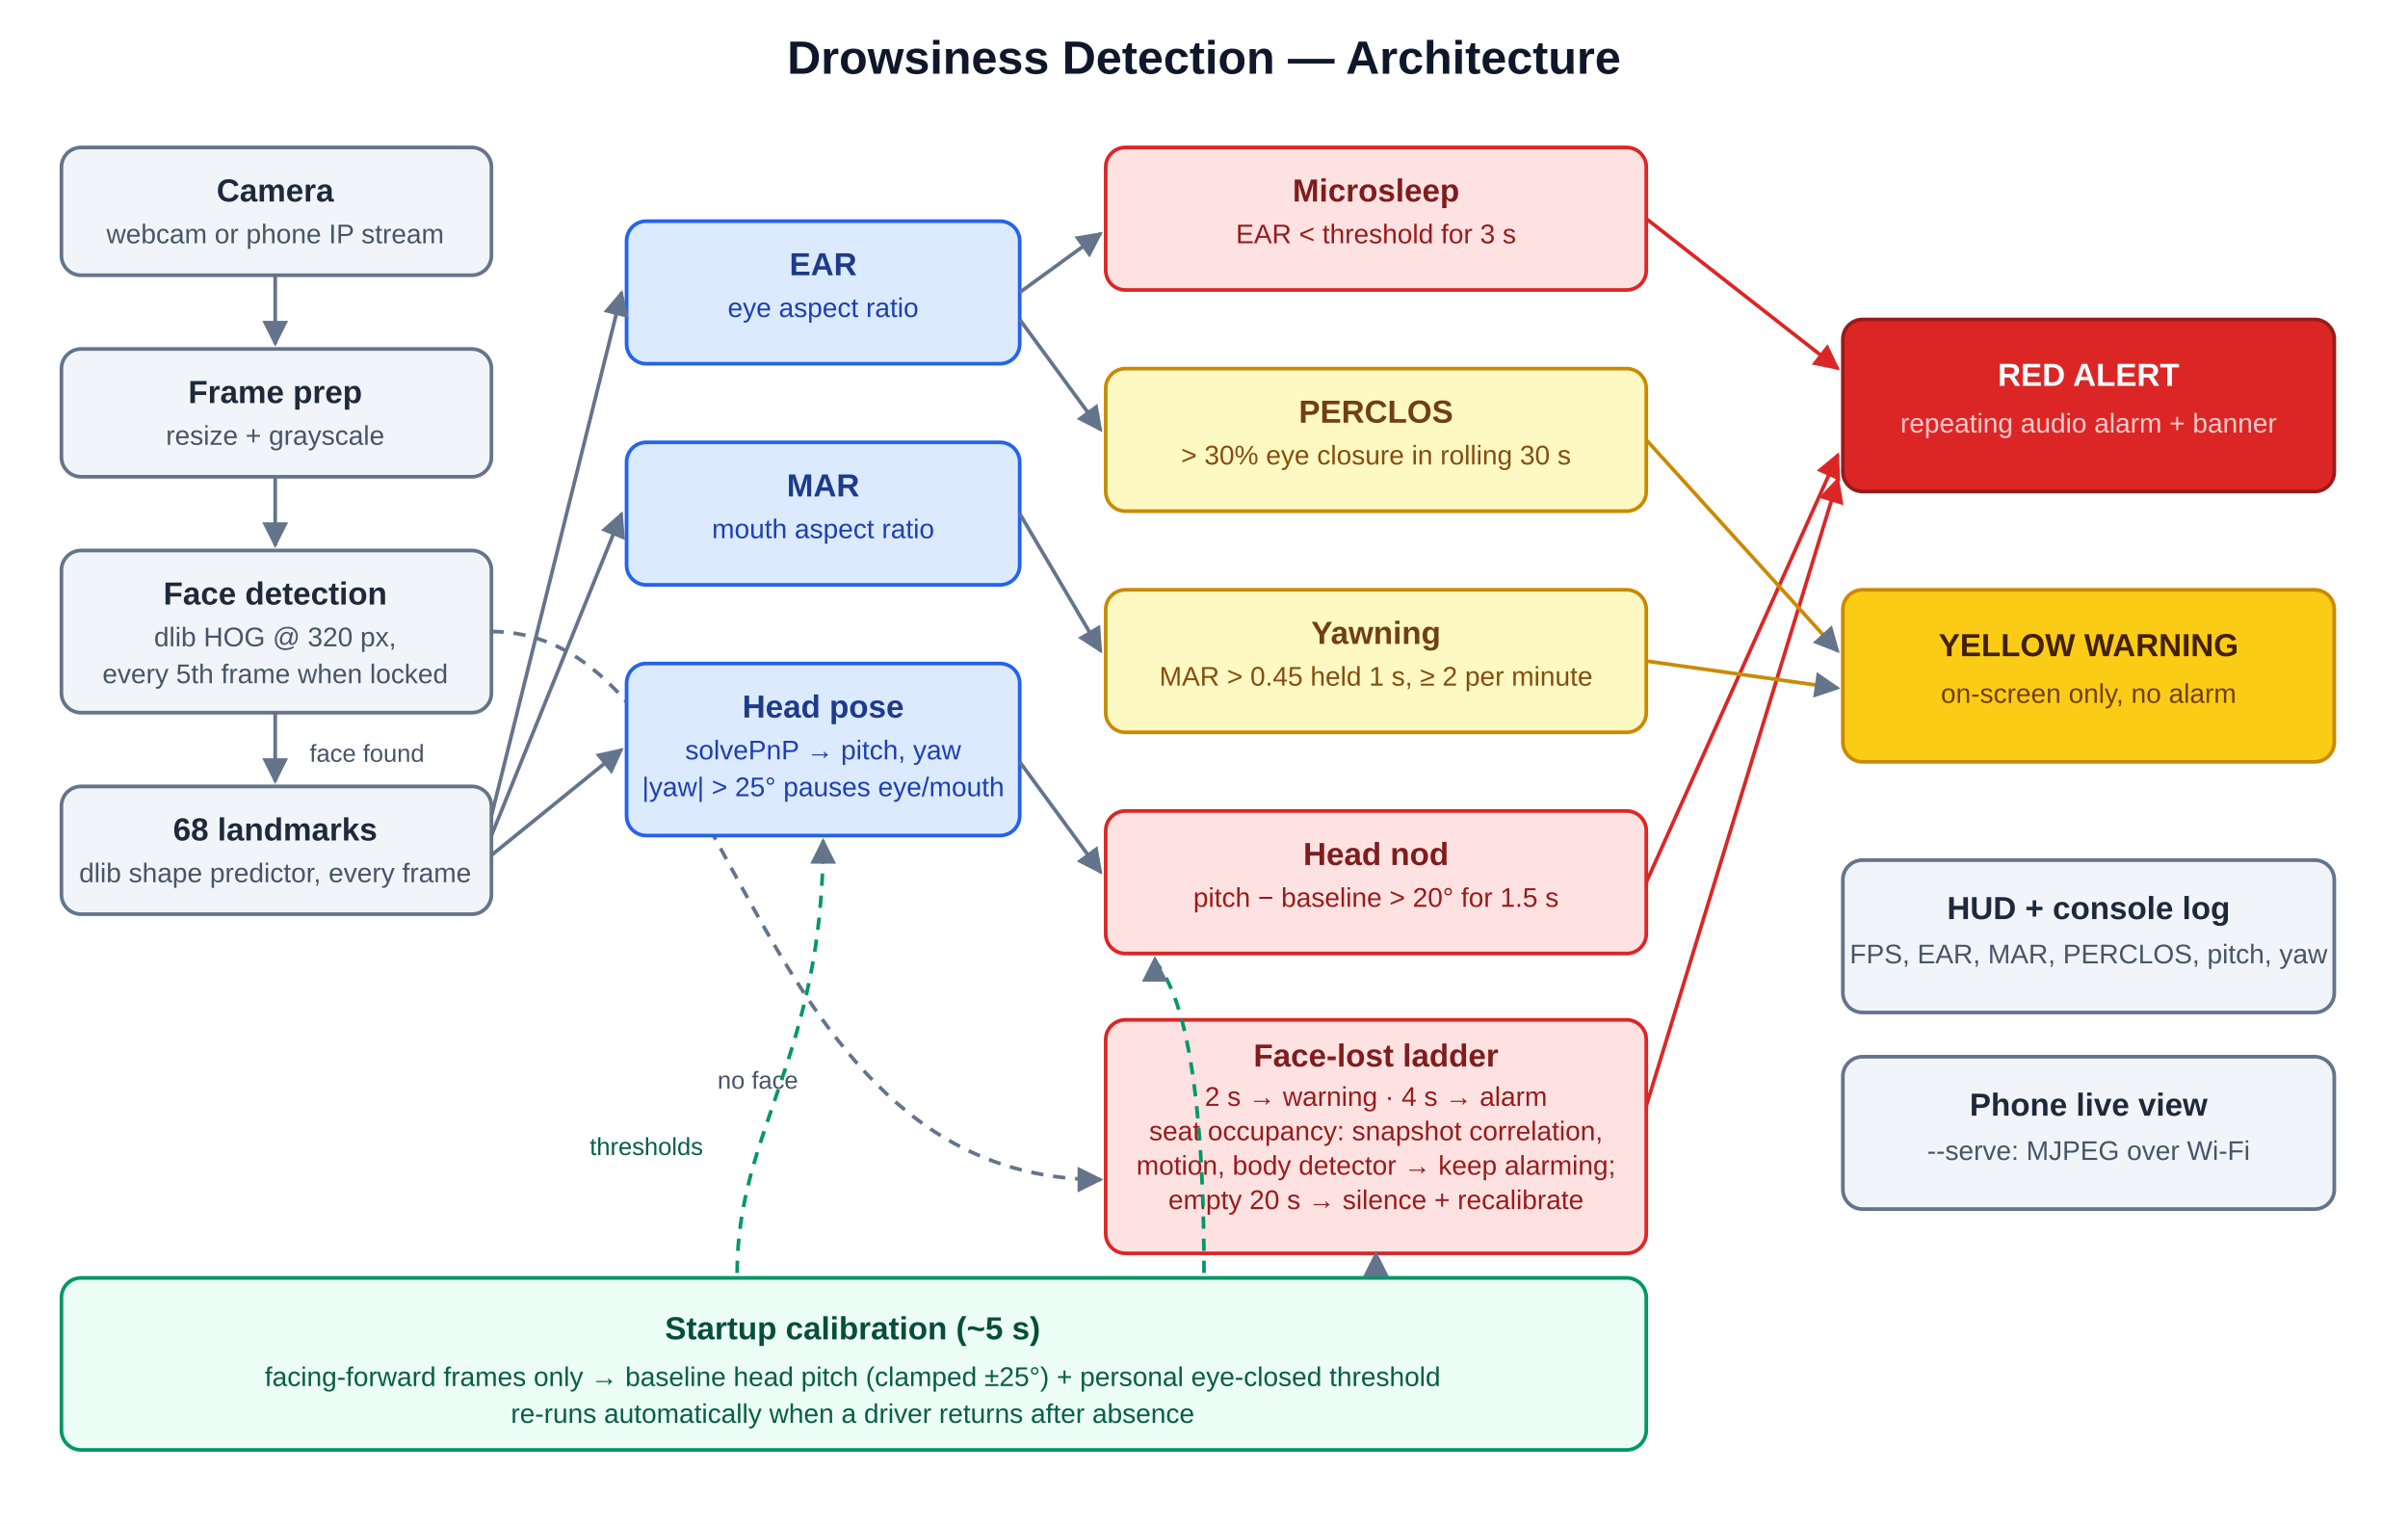
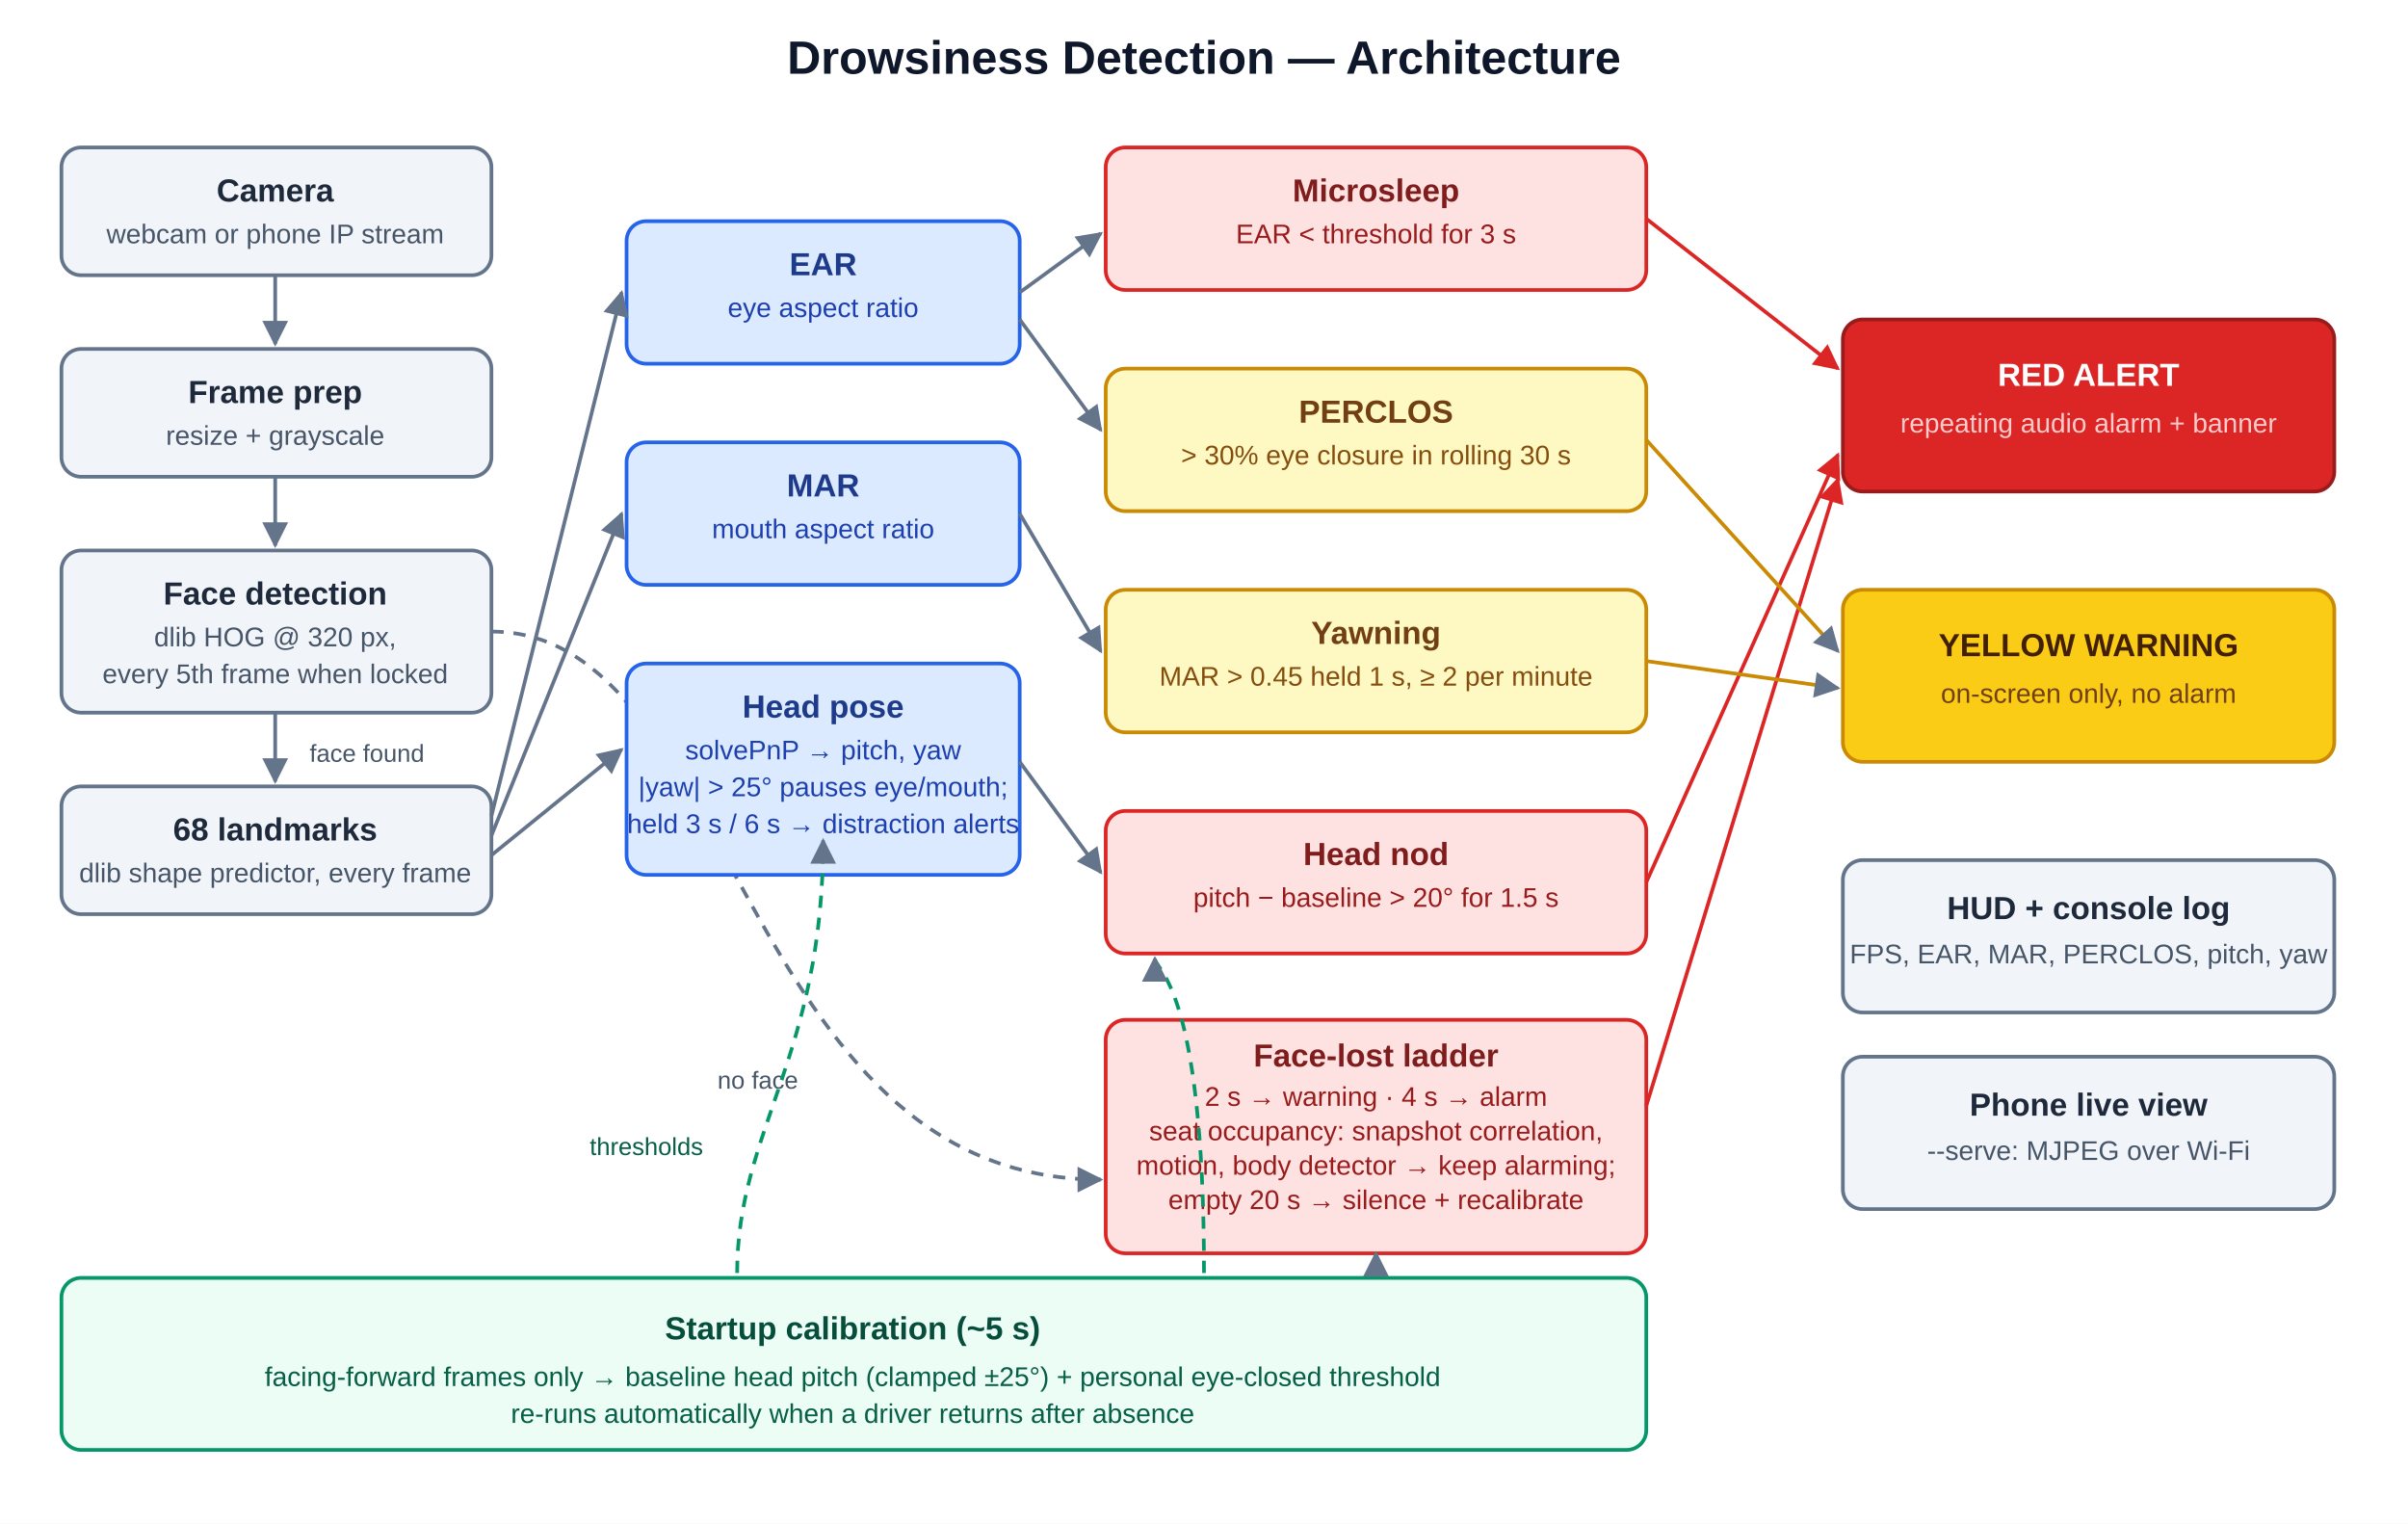
<svg xmlns="http://www.w3.org/2000/svg" viewBox="0 0 980 620" font-family="Segoe UI, Arial, sans-serif">
  <defs>
    <marker id="arrow" viewBox="0 0 10 10" refX="9" refY="5" markerWidth="7" markerHeight="7" orient="auto-start-reverse">
      <path d="M 0 0 L 10 5 L 0 10 z" fill="#64748b" />
    </marker>
    <marker id="arrowRed" viewBox="0 0 10 10" refX="9" refY="5" markerWidth="7" markerHeight="7" orient="auto-start-reverse">
      <path d="M 0 0 L 10 5 L 0 10 z" fill="#dc2626" />
    </marker>
  </defs>
  <rect x="0" y="0" width="980" height="620" fill="#ffffff" />
  <text x="490" y="30" text-anchor="middle" font-size="19" font-weight="700" fill="#0f172a">Drowsiness Detection — Architecture</text>
  <rect x="25" y="60" width="175" height="52" rx="8" fill="#f1f5f9" stroke="#64748b" stroke-width="1.5" />
  <text x="112" y="82" text-anchor="middle" font-size="13" font-weight="600" fill="#1e293b">Camera</text>
  <text x="112" y="99" text-anchor="middle" font-size="11" fill="#475569">webcam or phone IP stream</text>
  <line x1="112" y1="112" x2="112" y2="140" stroke="#64748b" stroke-width="1.5" marker-end="url(#arrow)" />
  <rect x="25" y="142" width="175" height="52" rx="8" fill="#f1f5f9" stroke="#64748b" stroke-width="1.5" />
  <text x="112" y="164" text-anchor="middle" font-size="13" font-weight="600" fill="#1e293b">Frame prep</text>
  <text x="112" y="181" text-anchor="middle" font-size="11" fill="#475569">resize + grayscale</text>
  <line x1="112" y1="194" x2="112" y2="222" stroke="#64748b" stroke-width="1.5" marker-end="url(#arrow)" />
  <rect x="25" y="224" width="175" height="66" rx="8" fill="#f1f5f9" stroke="#64748b" stroke-width="1.5" />
  <text x="112" y="246" text-anchor="middle" font-size="13" font-weight="600" fill="#1e293b">Face detection</text>
  <text x="112" y="263" text-anchor="middle" font-size="11" fill="#475569">dlib HOG @ 320 px,</text>
  <text x="112" y="278" text-anchor="middle" font-size="11" fill="#475569">every 5th frame when locked</text>
  <line x1="112" y1="290" x2="112" y2="318" stroke="#64748b" stroke-width="1.5" marker-end="url(#arrow)" />
  <text x="126" y="310" font-size="10" fill="#475569">face found</text>
  <rect x="25" y="320" width="175" height="52" rx="8" fill="#f1f5f9" stroke="#64748b" stroke-width="1.5" />
  <text x="112" y="342" text-anchor="middle" font-size="13" font-weight="600" fill="#1e293b">68 landmarks</text>
  <text x="112" y="359" text-anchor="middle" font-size="11" fill="#475569">dlib shape predictor, every frame</text>
  <path d="M 200 257 C 300 257 300 480 448 480" fill="none" stroke="#64748b" stroke-width="1.5" stroke-dasharray="5 4" marker-end="url(#arrow)" />
  <text x="292" y="443" font-size="10" fill="#475569">no face</text>
  <rect x="255" y="90" width="160" height="58" rx="8" fill="#dbeafe" stroke="#2563eb" stroke-width="1.5" />
  <text x="335" y="112" text-anchor="middle" font-size="13" font-weight="600" fill="#1e3a8a">EAR</text>
  <text x="335" y="129" text-anchor="middle" font-size="11" fill="#1e40af">eye aspect ratio</text>
  <rect x="255" y="180" width="160" height="58" rx="8" fill="#dbeafe" stroke="#2563eb" stroke-width="1.5" />
  <text x="335" y="202" text-anchor="middle" font-size="13" font-weight="600" fill="#1e3a8a">MAR</text>
  <text x="335" y="219" text-anchor="middle" font-size="11" fill="#1e40af">mouth aspect ratio</text>
-   <rect x="255" y="270" width="160" height="70" rx="8" fill="#dbeafe" stroke="#2563eb" stroke-width="1.5" />
+   <rect x="255" y="270" width="160" height="86" rx="8" fill="#dbeafe" stroke="#2563eb" stroke-width="1.5" />
  <text x="335" y="292" text-anchor="middle" font-size="13" font-weight="600" fill="#1e3a8a">Head pose</text>
  <text x="335" y="309" text-anchor="middle" font-size="11" fill="#1e40af">solvePnP → pitch, yaw</text>
-   <text x="335" y="324" text-anchor="middle" font-size="11" fill="#1e40af">|yaw| &gt; 25° pauses eye/mouth</text>
+   <text x="335" y="324" text-anchor="middle" font-size="11" fill="#1e40af">|yaw| &gt; 25° pauses eye/mouth;</text>
+   <text x="335" y="339" text-anchor="middle" font-size="11" fill="#1e40af">held 3 s / 6 s → distraction alerts</text>
  <line x1="200" y1="332" x2="253" y2="119" stroke="#64748b" stroke-width="1.5" marker-end="url(#arrow)" />
  <line x1="200" y1="340" x2="253" y2="209" stroke="#64748b" stroke-width="1.5" marker-end="url(#arrow)" />
  <line x1="200" y1="348" x2="253" y2="305" stroke="#64748b" stroke-width="1.5" marker-end="url(#arrow)" />
  <rect x="450" y="60" width="220" height="58" rx="8" fill="#fee2e2" stroke="#dc2626" stroke-width="1.5" />
  <text x="560" y="82" text-anchor="middle" font-size="13" font-weight="600" fill="#7f1d1d">Microsleep</text>
  <text x="560" y="99" text-anchor="middle" font-size="11" fill="#991b1b">EAR &lt; threshold for 3 s</text>
  <rect x="450" y="150" width="220" height="58" rx="8" fill="#fef9c3" stroke="#ca8a04" stroke-width="1.5" />
  <text x="560" y="172" text-anchor="middle" font-size="13" font-weight="600" fill="#713f12">PERCLOS</text>
  <text x="560" y="189" text-anchor="middle" font-size="11" fill="#854d0e">&gt; 30% eye closure in rolling 30 s</text>
  <rect x="450" y="240" width="220" height="58" rx="8" fill="#fef9c3" stroke="#ca8a04" stroke-width="1.5" />
  <text x="560" y="262" text-anchor="middle" font-size="13" font-weight="600" fill="#713f12">Yawning</text>
  <text x="560" y="279" text-anchor="middle" font-size="11" fill="#854d0e">MAR &gt; 0.45 held 1 s, ≥ 2 per minute</text>
  <rect x="450" y="330" width="220" height="58" rx="8" fill="#fee2e2" stroke="#dc2626" stroke-width="1.5" />
  <text x="560" y="352" text-anchor="middle" font-size="13" font-weight="600" fill="#7f1d1d">Head nod</text>
  <text x="560" y="369" text-anchor="middle" font-size="11" fill="#991b1b">pitch − baseline &gt; 20° for 1.5 s</text>
  <rect x="450" y="415" width="220" height="95" rx="8" fill="#fee2e2" stroke="#dc2626" stroke-width="1.5" />
  <text x="560" y="434" text-anchor="middle" font-size="13" font-weight="600" fill="#7f1d1d">Face-lost ladder</text>
  <text x="560" y="450" text-anchor="middle" font-size="11" fill="#991b1b">2 s → warning · 4 s → alarm</text>
  <text x="560" y="464" text-anchor="middle" font-size="11" fill="#991b1b">seat occupancy: snapshot correlation,</text>
  <text x="560" y="478" text-anchor="middle" font-size="11" fill="#991b1b">motion, body detector → keep alarming;</text>
  <text x="560" y="492" text-anchor="middle" font-size="11" fill="#991b1b">empty 20 s → silence + recalibrate</text>
  <line x1="415" y1="119" x2="448" y2="95" stroke="#64748b" stroke-width="1.5" marker-end="url(#arrow)" />
  <line x1="415" y1="130" x2="448" y2="175" stroke="#64748b" stroke-width="1.5" marker-end="url(#arrow)" />
  <line x1="415" y1="209" x2="448" y2="265" stroke="#64748b" stroke-width="1.5" marker-end="url(#arrow)" />
  <line x1="415" y1="310" x2="448" y2="355" stroke="#64748b" stroke-width="1.5" marker-end="url(#arrow)" />
  <rect x="750" y="130" width="200" height="70" rx="8" fill="#dc2626" stroke="#991b1b" stroke-width="1.5" />
  <text x="850" y="157" text-anchor="middle" font-size="13" font-weight="700" fill="#ffffff">RED ALERT</text>
  <text x="850" y="176" text-anchor="middle" font-size="11" fill="#fecaca">repeating audio alarm + banner</text>
  <rect x="750" y="240" width="200" height="70" rx="8" fill="#facc15" stroke="#ca8a04" stroke-width="1.5" />
  <text x="850" y="267" text-anchor="middle" font-size="13" font-weight="700" fill="#422006">YELLOW WARNING</text>
  <text x="850" y="286" text-anchor="middle" font-size="11" fill="#713f12">on-screen only, no alarm</text>
  <rect x="750" y="350" width="200" height="62" rx="8" fill="#f1f5f9" stroke="#64748b" stroke-width="1.5" />
  <text x="850" y="374" text-anchor="middle" font-size="13" font-weight="600" fill="#1e293b">HUD + console log</text>
  <text x="850" y="392" text-anchor="middle" font-size="11" fill="#475569">FPS, EAR, MAR, PERCLOS, pitch, yaw</text>
  <rect x="750" y="430" width="200" height="62" rx="8" fill="#f1f5f9" stroke="#64748b" stroke-width="1.5" />
  <text x="850" y="454" text-anchor="middle" font-size="13" font-weight="600" fill="#1e293b">Phone live view</text>
  <text x="850" y="472" text-anchor="middle" font-size="11" fill="#475569">--serve: MJPEG over Wi-Fi</text>
  <line x1="670" y1="89" x2="748" y2="150" stroke="#dc2626" stroke-width="1.5" marker-end="url(#arrowRed)" />
  <line x1="670" y1="359" x2="748" y2="185" stroke="#dc2626" stroke-width="1.5" marker-end="url(#arrowRed)" />
  <line x1="670" y1="450" x2="748" y2="195" stroke="#dc2626" stroke-width="1.5" marker-end="url(#arrowRed)" />
  <line x1="670" y1="179" x2="748" y2="265" stroke="#ca8a04" stroke-width="1.5" marker-end="url(#arrow)" />
  <line x1="670" y1="269" x2="748" y2="280" stroke="#ca8a04" stroke-width="1.5" marker-end="url(#arrow)" />
  <rect x="25" y="520" width="645" height="70" rx="8" fill="#ecfdf5" stroke="#059669" stroke-width="1.5" />
  <text x="347" y="545" text-anchor="middle" font-size="13" font-weight="600" fill="#064e3b">Startup calibration (~5 s)</text>
  <text x="347" y="564" text-anchor="middle" font-size="11" fill="#065f46">facing-forward frames only → baseline head pitch (clamped ±25°) + personal eye-closed threshold</text>
  <text x="347" y="579" text-anchor="middle" font-size="11" fill="#065f46">re-runs automatically when a driver returns after absence</text>
  <line x1="560" y1="518" x2="560" y2="510" stroke="#059669" stroke-width="1.5" marker-end="url(#arrow)" />
  <path d="M 490 518 C 490 400 470 395 470 390" fill="none" stroke="#059669" stroke-width="1.5" stroke-dasharray="5 4" marker-end="url(#arrow)" />
  <path d="M 300 518 C 300 460 335 430 335 342" fill="none" stroke="#059669" stroke-width="1.5" stroke-dasharray="5 4" marker-end="url(#arrow)" />
  <text x="240" y="470" font-size="10" fill="#065f46">thresholds</text>
</svg>
